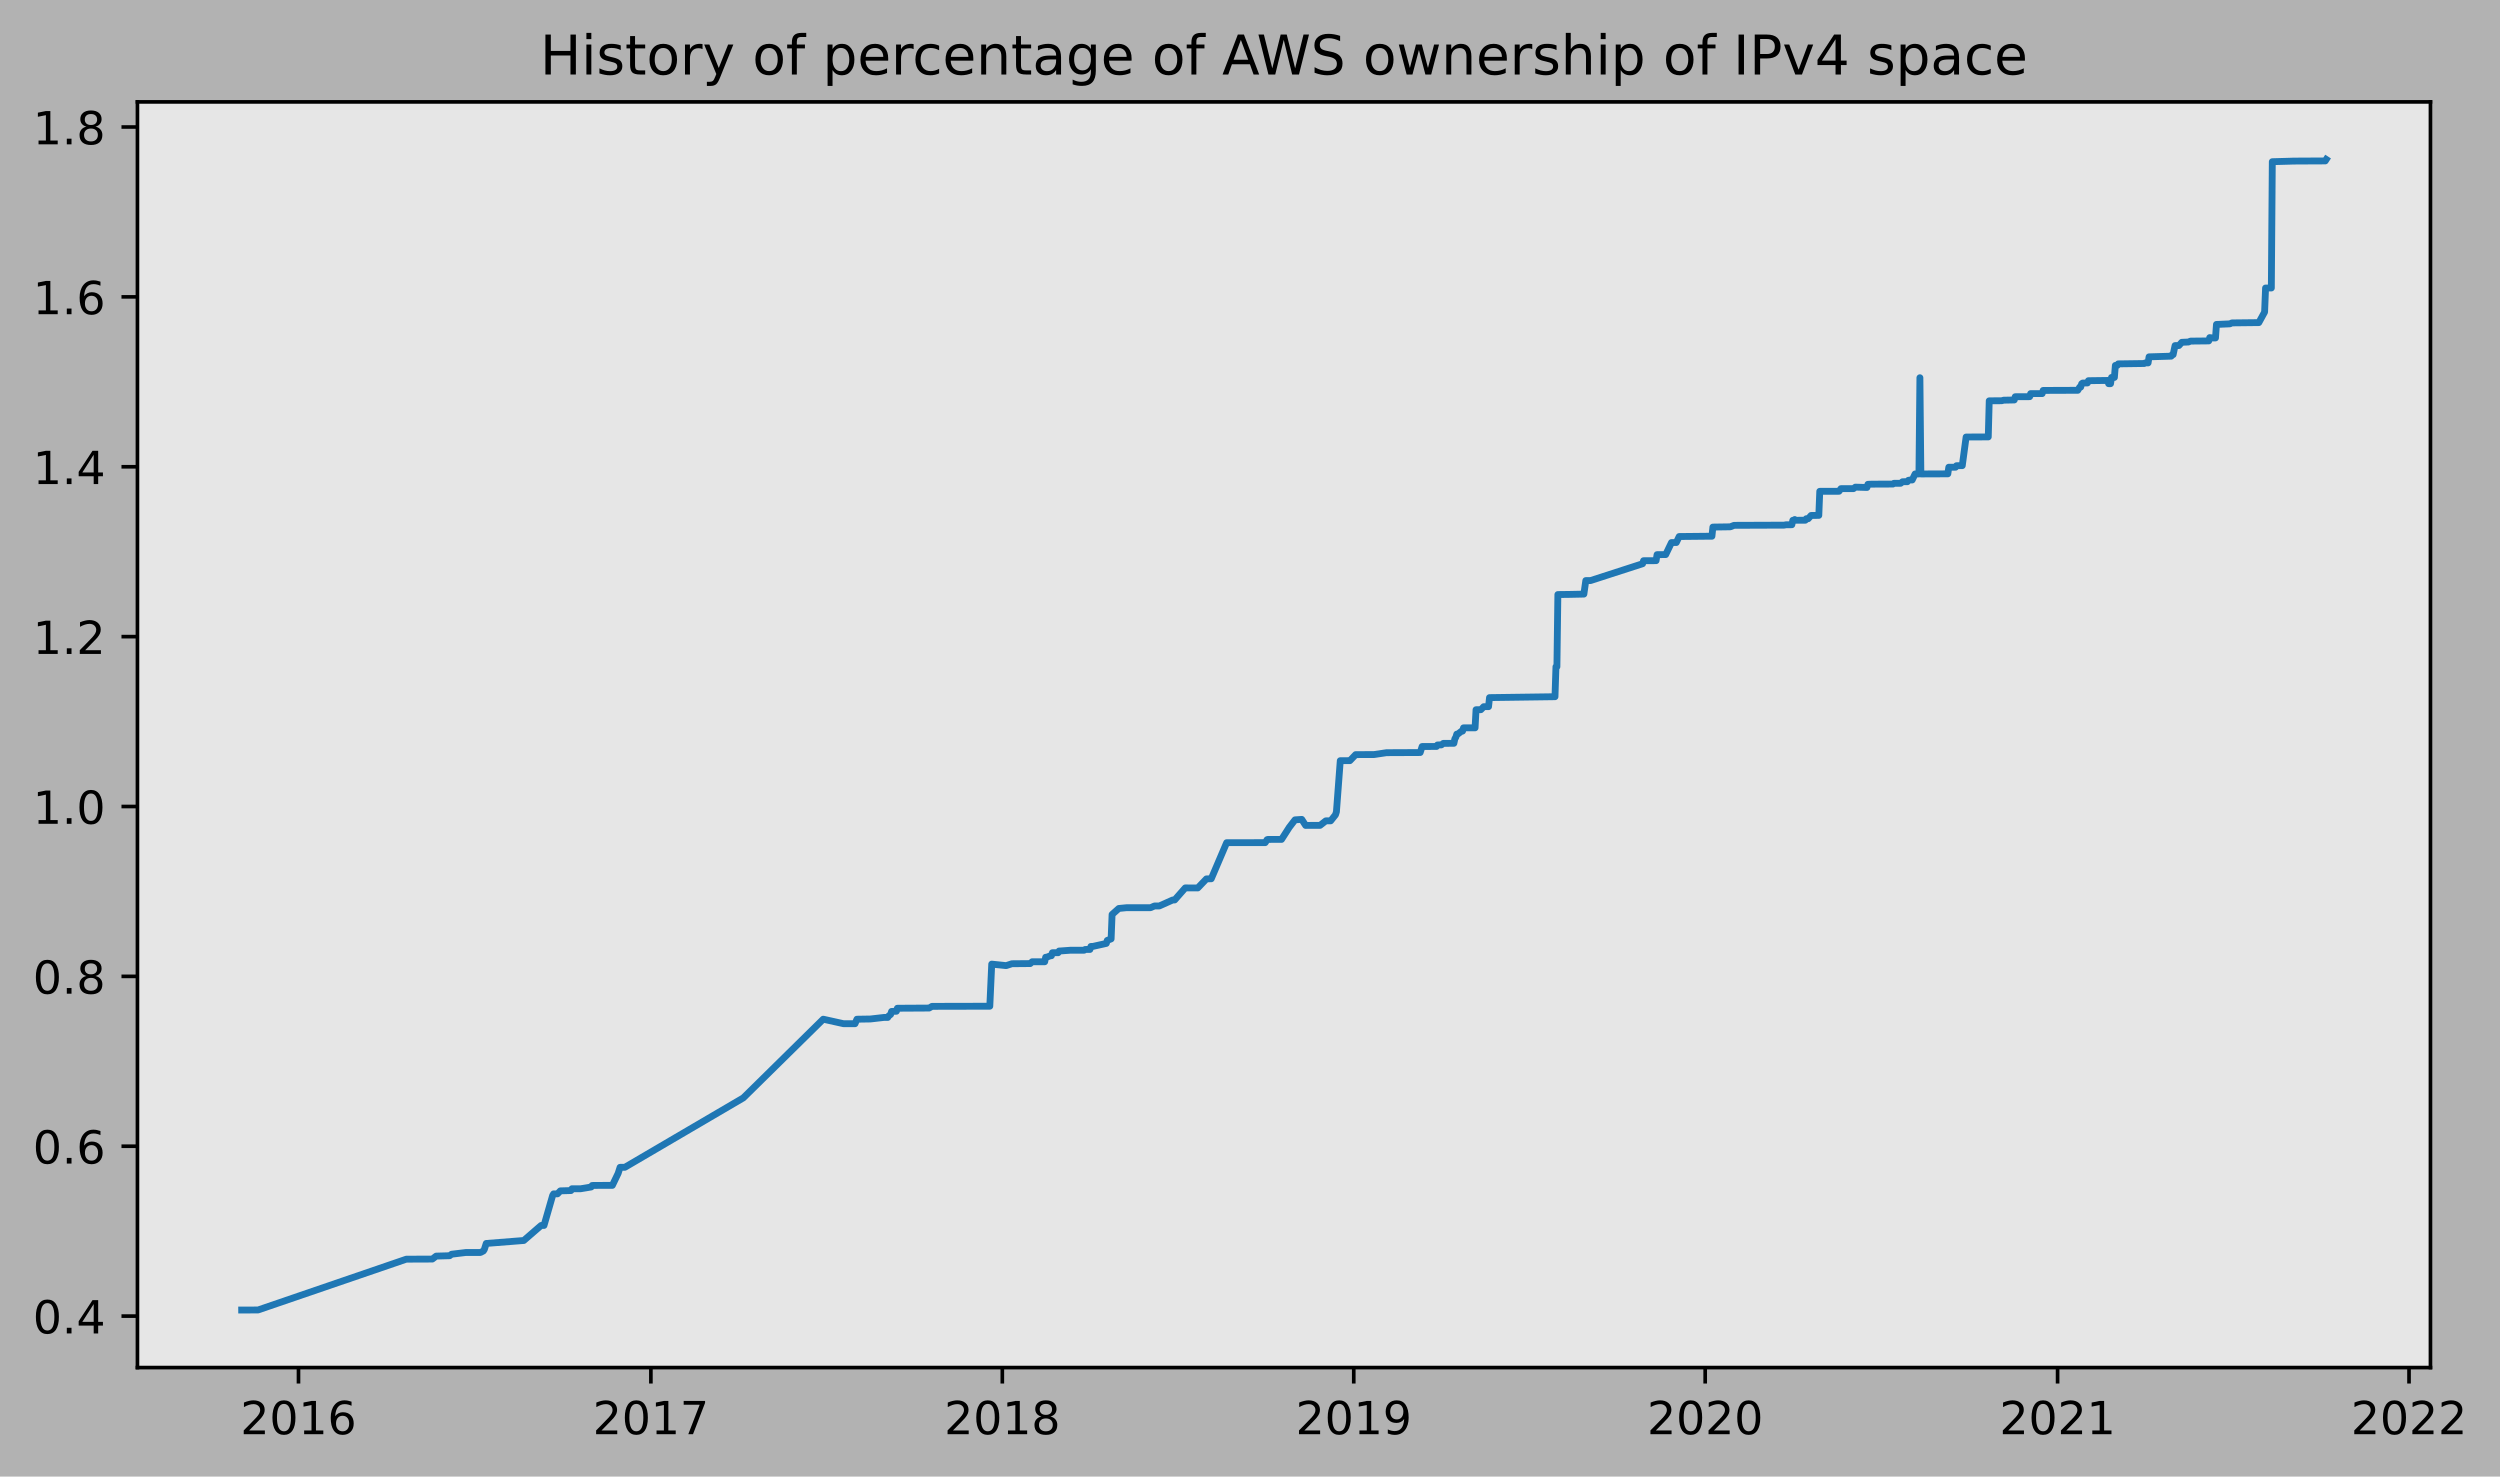
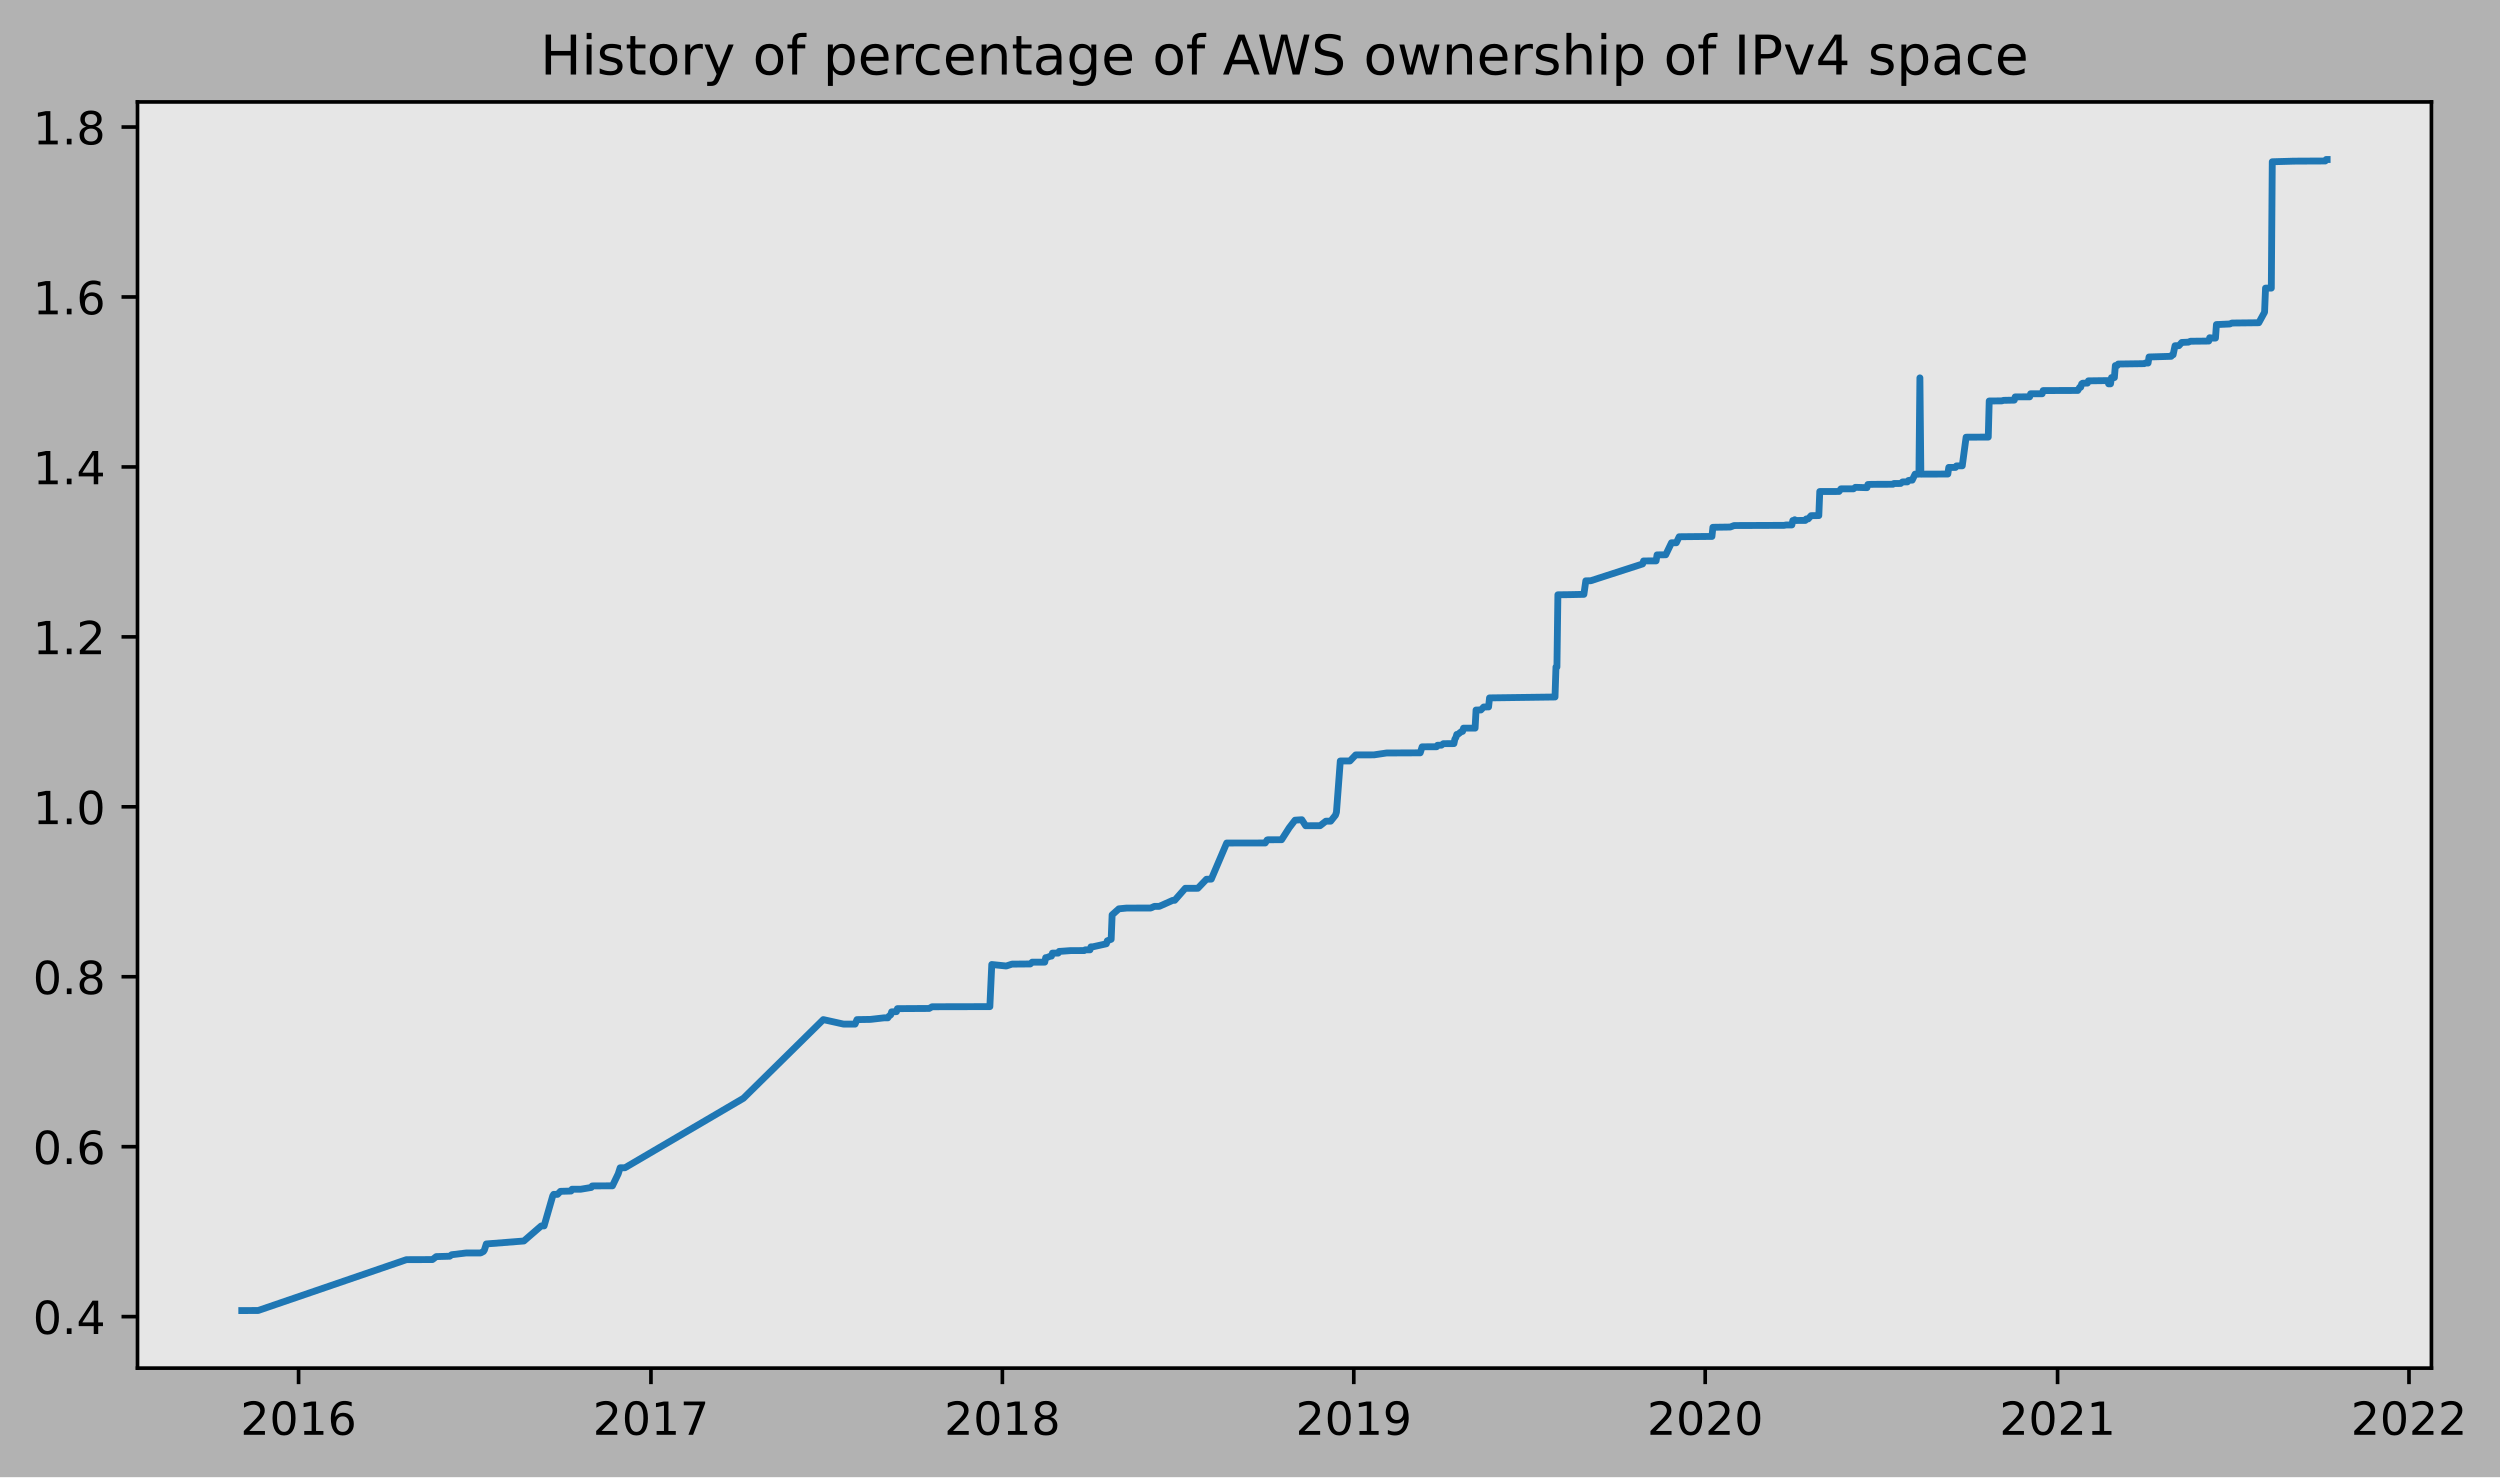
- <svg xmlns="http://www.w3.org/2000/svg" xmlns:xlink="http://www.w3.org/1999/xlink" height="323.396pt" version="1.1" viewBox="0 0 547.536 323.396" width="547.536pt">
+ <svg xmlns="http://www.w3.org/2000/svg" xmlns:xlink="http://www.w3.org/1999/xlink" height="323.396pt" version="1.1" viewBox="0 0 547.317 323.396" width="547.317pt">
  <defs>
    <style type="text/css">
*{stroke-linecap:butt;stroke-linejoin:round;}
  </style>
  </defs>
  <g id="figure_1">
    <g id="patch_1">
-       <path d="M 0 323.396  L 547.536 323.396  L 547.536 0  L 0 0  z " style="fill:#b2b2b2;" />
+       <path d="M 0 323.396  L 547.317 323.396  L 547.317 0  L 0 0  z " style="fill:#b2b2b2;" />
    </g>
    <g id="axes_1">
      <g id="patch_2">
        <path d="M 30.103 299.518  L 532.303 299.518  L 532.303 22.318  L 30.103 22.318  z " style="fill:#e6e6e6;" />
      </g>
      <g id="matplotlib.axis_1">
        <g id="xtick_1">
          <g id="line2d_1">
            <defs>
-               <path d="M 0 0  L 0 3.5  " id="maf2168599b" style="stroke:#000000;stroke-width:0.8;" />
-             </defs>
-             <g>
-               <use style="stroke:#000000;stroke-width:0.8;" x="65.372" xlink:href="#maf2168599b" y="299.518" />
+               <path d="M 0 0  L 0 3.5  " id="m7122d7285a" style="stroke:#000000;stroke-width:0.8;" />
+             </defs>
+             <g>
+               <use style="stroke:#000000;stroke-width:0.8;" x="65.366" xlink:href="#m7122d7285a" y="299.518" />
            </g>
          </g>
          <g id="text_1">
            <defs>
              <path d="M 19.188 8.297  L 53.609 8.297  L 53.609 0  L 7.328 0  L 7.328 8.297  Q 12.938 14.109 22.625 23.891  Q 32.328 33.688 34.812 36.531  Q 39.547 41.844 41.422 45.531  Q 43.312 49.219 43.312 52.781  Q 43.312 58.594 39.234 62.25  Q 35.156 65.922 28.609 65.922  Q 23.969 65.922 18.812 64.312  Q 13.672 62.703 7.812 59.422  L 7.812 69.391  Q 13.766 71.781 18.938 73  Q 24.125 74.219 28.422 74.219  Q 39.75 74.219 46.484 68.547  Q 53.219 62.891 53.219 53.422  Q 53.219 48.922 51.531 44.891  Q 49.859 40.875 45.406 35.406  Q 44.188 33.984 37.641 27.219  Q 31.109 20.453 19.188 8.297  z " id="DejaVuSans-50" />
              <path d="M 31.781 66.406  Q 24.172 66.406 20.328 58.906  Q 16.5 51.422 16.5 36.375  Q 16.5 21.391 20.328 13.891  Q 24.172 6.391 31.781 6.391  Q 39.453 6.391 43.281 13.891  Q 47.125 21.391 47.125 36.375  Q 47.125 51.422 43.281 58.906  Q 39.453 66.406 31.781 66.406  z M 31.781 74.219  Q 44.047 74.219 50.516 64.516  Q 56.984 54.828 56.984 36.375  Q 56.984 17.969 50.516 8.266  Q 44.047 -1.422 31.781 -1.422  Q 19.531 -1.422 13.062 8.266  Q 6.594 17.969 6.594 36.375  Q 6.594 54.828 13.062 64.516  Q 19.531 74.219 31.781 74.219  z " id="DejaVuSans-48" />
              <path d="M 12.406 8.297  L 28.516 8.297  L 28.516 63.922  L 10.984 60.406  L 10.984 69.391  L 28.422 72.906  L 38.281 72.906  L 38.281 8.297  L 54.391 8.297  L 54.391 0  L 12.406 0  z " id="DejaVuSans-49" />
              <path d="M 33.016 40.375  Q 26.375 40.375 22.484 35.828  Q 18.609 31.297 18.609 23.391  Q 18.609 15.531 22.484 10.953  Q 26.375 6.391 33.016 6.391  Q 39.656 6.391 43.531 10.953  Q 47.406 15.531 47.406 23.391  Q 47.406 31.297 43.531 35.828  Q 39.656 40.375 33.016 40.375  z M 52.594 71.297  L 52.594 62.312  Q 48.875 64.062 45.094 64.984  Q 41.312 65.922 37.594 65.922  Q 27.828 65.922 22.672 59.328  Q 17.531 52.734 16.797 39.406  Q 19.672 43.656 24.016 45.922  Q 28.375 48.188 33.594 48.188  Q 44.578 48.188 50.953 41.516  Q 57.328 34.859 57.328 23.391  Q 57.328 12.156 50.688 5.359  Q 44.047 -1.422 33.016 -1.422  Q 20.359 -1.422 13.672 8.266  Q 6.984 17.969 6.984 36.375  Q 6.984 53.656 15.188 63.938  Q 23.391 74.219 37.203 74.219  Q 40.922 74.219 44.703 73.484  Q 48.484 72.75 52.594 71.297  z " id="DejaVuSans-54" />
            </defs>
-             <g transform="translate(52.64705 314.1166)scale(0.1 -0.1)">
+             <g transform="translate(52.64131 314.1166)scale(0.1 -0.1)">
              <use xlink:href="#DejaVuSans-50" />
              <use x="63.623" xlink:href="#DejaVuSans-48" />
              <use x="127.246" xlink:href="#DejaVuSans-49" />
              <use x="190.869" xlink:href="#DejaVuSans-54" />
            </g>
          </g>
        </g>
        <g id="xtick_2">
          <g id="line2d_2">
            <g>
-               <use style="stroke:#000000;stroke-width:0.8;" x="142.552" xlink:href="#maf2168599b" y="299.518" />
+               <use style="stroke:#000000;stroke-width:0.8;" x="142.511" xlink:href="#m7122d7285a" y="299.518" />
            </g>
          </g>
          <g id="text_2">
            <defs>
              <path d="M 8.203 72.906  L 55.078 72.906  L 55.078 68.703  L 28.609 0  L 18.312 0  L 43.219 64.594  L 8.203 64.594  z " id="DejaVuSans-55" />
            </defs>
-             <g transform="translate(129.8275 314.1166)scale(0.1 -0.1)">
+             <g transform="translate(129.7861 314.1166)scale(0.1 -0.1)">
              <use xlink:href="#DejaVuSans-50" />
              <use x="63.623" xlink:href="#DejaVuSans-48" />
              <use x="127.246" xlink:href="#DejaVuSans-49" />
              <use x="190.869" xlink:href="#DejaVuSans-55" />
            </g>
          </g>
        </g>
        <g id="xtick_3">
          <g id="line2d_3">
            <g>
-               <use style="stroke:#000000;stroke-width:0.8;" x="219.522" xlink:href="#maf2168599b" y="299.518" />
+               <use style="stroke:#000000;stroke-width:0.8;" x="219.445" xlink:href="#m7122d7285a" y="299.518" />
            </g>
          </g>
          <g id="text_3">
            <defs>
              <path d="M 31.781 34.625  Q 24.75 34.625 20.719 30.859  Q 16.703 27.094 16.703 20.516  Q 16.703 13.922 20.719 10.156  Q 24.75 6.391 31.781 6.391  Q 38.812 6.391 42.859 10.172  Q 46.922 13.969 46.922 20.516  Q 46.922 27.094 42.891 30.859  Q 38.875 34.625 31.781 34.625  z M 21.922 38.812  Q 15.578 40.375 12.031 44.719  Q 8.5 49.078 8.5 55.328  Q 8.5 64.062 14.719 69.141  Q 20.953 74.219 31.781 74.219  Q 42.672 74.219 48.875 69.141  Q 55.078 64.062 55.078 55.328  Q 55.078 49.078 51.531 44.719  Q 48 40.375 41.703 38.812  Q 48.828 37.156 52.797 32.312  Q 56.781 27.484 56.781 20.516  Q 56.781 9.906 50.312 4.234  Q 43.844 -1.422 31.781 -1.422  Q 19.734 -1.422 13.25 4.234  Q 6.781 9.906 6.781 20.516  Q 6.781 27.484 10.781 32.312  Q 14.797 37.156 21.922 38.812  z M 18.312 54.391  Q 18.312 48.734 21.844 45.562  Q 25.391 42.391 31.781 42.391  Q 38.141 42.391 41.719 45.562  Q 45.312 48.734 45.312 54.391  Q 45.312 60.062 41.719 63.234  Q 38.141 66.406 31.781 66.406  Q 25.391 66.406 21.844 63.234  Q 18.312 60.062 18.312 54.391  z " id="DejaVuSans-56" />
            </defs>
-             <g transform="translate(206.797 314.1166)scale(0.1 -0.1)">
+             <g transform="translate(206.7201 314.1166)scale(0.1 -0.1)">
              <use xlink:href="#DejaVuSans-50" />
              <use x="63.623" xlink:href="#DejaVuSans-48" />
              <use x="127.246" xlink:href="#DejaVuSans-49" />
              <use x="190.869" xlink:href="#DejaVuSans-56" />
            </g>
          </g>
        </g>
        <g id="xtick_4">
          <g id="line2d_4">
            <g>
-               <use style="stroke:#000000;stroke-width:0.8;" x="296.492" xlink:href="#maf2168599b" y="299.518" />
+               <use style="stroke:#000000;stroke-width:0.8;" x="296.379" xlink:href="#m7122d7285a" y="299.518" />
            </g>
          </g>
          <g id="text_4">
            <defs>
              <path d="M 10.984 1.516  L 10.984 10.5  Q 14.703 8.734 18.5 7.812  Q 22.312 6.891 25.984 6.891  Q 35.75 6.891 40.891 13.453  Q 46.047 20.016 46.781 33.406  Q 43.953 29.203 39.594 26.953  Q 35.25 24.703 29.984 24.703  Q 19.047 24.703 12.672 31.312  Q 6.297 37.938 6.297 49.422  Q 6.297 60.641 12.938 67.422  Q 19.578 74.219 30.609 74.219  Q 43.266 74.219 49.922 64.516  Q 56.594 54.828 56.594 36.375  Q 56.594 19.141 48.406 8.859  Q 40.234 -1.422 26.422 -1.422  Q 22.703 -1.422 18.891 -0.688  Q 15.094 0.047 10.984 1.516  z M 30.609 32.422  Q 37.25 32.422 41.125 36.953  Q 45.016 41.5 45.016 49.422  Q 45.016 57.281 41.125 61.844  Q 37.25 66.406 30.609 66.406  Q 23.969 66.406 20.094 61.844  Q 16.219 57.281 16.219 49.422  Q 16.219 41.5 20.094 36.953  Q 23.969 32.422 30.609 32.422  z " id="DejaVuSans-57" />
            </defs>
-             <g transform="translate(283.7666 314.1166)scale(0.1 -0.1)">
+             <g transform="translate(283.6542 314.1166)scale(0.1 -0.1)">
              <use xlink:href="#DejaVuSans-50" />
              <use x="63.623" xlink:href="#DejaVuSans-48" />
              <use x="127.246" xlink:href="#DejaVuSans-49" />
              <use x="190.869" xlink:href="#DejaVuSans-57" />
            </g>
          </g>
        </g>
        <g id="xtick_5">
          <g id="line2d_5">
            <g>
-               <use style="stroke:#000000;stroke-width:0.8;" x="373.461" xlink:href="#maf2168599b" y="299.518" />
+               <use style="stroke:#000000;stroke-width:0.8;" x="373.313" xlink:href="#m7122d7285a" y="299.518" />
            </g>
          </g>
          <g id="text_5">
-             <g transform="translate(360.7362 314.1166)scale(0.1 -0.1)">
+             <g transform="translate(360.5882 314.1166)scale(0.1 -0.1)">
              <use xlink:href="#DejaVuSans-50" />
              <use x="63.623" xlink:href="#DejaVuSans-48" />
              <use x="127.246" xlink:href="#DejaVuSans-50" />
              <use x="190.869" xlink:href="#DejaVuSans-48" />
            </g>
          </g>
        </g>
        <g id="xtick_6">
          <g id="line2d_6">
            <g>
-               <use style="stroke:#000000;stroke-width:0.8;" x="450.642" xlink:href="#maf2168599b" y="299.518" />
+               <use style="stroke:#000000;stroke-width:0.8;" x="450.458" xlink:href="#m7122d7285a" y="299.518" />
            </g>
          </g>
          <g id="text_6">
-             <g transform="translate(437.9166 314.1166)scale(0.1 -0.1)">
+             <g transform="translate(437.733 314.1166)scale(0.1 -0.1)">
              <use xlink:href="#DejaVuSans-50" />
              <use x="63.623" xlink:href="#DejaVuSans-48" />
              <use x="127.246" xlink:href="#DejaVuSans-50" />
              <use x="190.869" xlink:href="#DejaVuSans-49" />
            </g>
          </g>
        </g>
        <g id="xtick_7">
          <g id="line2d_7">
            <g>
-               <use style="stroke:#000000;stroke-width:0.8;" x="527.611" xlink:href="#maf2168599b" y="299.518" />
+               <use style="stroke:#000000;stroke-width:0.8;" x="527.392" xlink:href="#m7122d7285a" y="299.518" />
            </g>
          </g>
          <g id="text_7">
-             <g transform="translate(514.8861 314.1166)scale(0.1 -0.1)">
+             <g transform="translate(514.667 314.1166)scale(0.1 -0.1)">
              <use xlink:href="#DejaVuSans-50" />
              <use x="63.623" xlink:href="#DejaVuSans-48" />
              <use x="127.246" xlink:href="#DejaVuSans-50" />
              <use x="190.869" xlink:href="#DejaVuSans-50" />
            </g>
          </g>
        </g>
      </g>
      <g id="matplotlib.axis_2">
        <g id="ytick_1">
          <g id="line2d_8">
            <defs>
-               <path d="M 0 0  L -3.5 0  " id="m60881ce27d" style="stroke:#000000;stroke-width:0.8;" />
-             </defs>
-             <g>
-               <use style="stroke:#000000;stroke-width:0.8;" x="30.103" xlink:href="#m60881ce27d" y="288.242" />
+               <path d="M 0 0  L -3.5 0  " id="mb822b60343" style="stroke:#000000;stroke-width:0.8;" />
+             </defs>
+             <g>
+               <use style="stroke:#000000;stroke-width:0.8;" x="30.103" xlink:href="#mb822b60343" y="288.242" />
            </g>
          </g>
          <g id="text_8">
            <defs>
              <path d="M 10.688 12.406  L 21 12.406  L 21 0  L 10.688 0  z " id="DejaVuSans-46" />
              <path d="M 37.797 64.312  L 12.891 25.391  L 37.797 25.391  z M 35.203 72.906  L 47.609 72.906  L 47.609 25.391  L 58.016 25.391  L 58.016 17.188  L 47.609 17.188  L 47.609 0  L 37.797 0  L 37.797 17.188  L 4.891 17.188  L 4.891 26.703  z " id="DejaVuSans-52" />
            </defs>
            <g transform="translate(7.2 292.0413)scale(0.1 -0.1)">
              <use xlink:href="#DejaVuSans-48" />
              <use x="63.623" xlink:href="#DejaVuSans-46" />
              <use x="95.41" xlink:href="#DejaVuSans-52" />
            </g>
          </g>
        </g>
        <g id="ytick_2">
          <g id="line2d_9">
            <g>
-               <use style="stroke:#000000;stroke-width:0.8;" x="30.103" xlink:href="#m60881ce27d" y="251.038" />
+               <use style="stroke:#000000;stroke-width:0.8;" x="30.103" xlink:href="#mb822b60343" y="251.038" />
            </g>
          </g>
          <g id="text_9">
            <g transform="translate(7.2 254.8375)scale(0.1 -0.1)">
              <use xlink:href="#DejaVuSans-48" />
              <use x="63.623" xlink:href="#DejaVuSans-46" />
              <use x="95.41" xlink:href="#DejaVuSans-54" />
            </g>
          </g>
        </g>
        <g id="ytick_3">
          <g id="line2d_10">
            <g>
-               <use style="stroke:#000000;stroke-width:0.8;" x="30.103" xlink:href="#m60881ce27d" y="213.834" />
+               <use style="stroke:#000000;stroke-width:0.8;" x="30.103" xlink:href="#mb822b60343" y="213.834" />
            </g>
          </g>
          <g id="text_10">
            <g transform="translate(7.2 217.6337)scale(0.1 -0.1)">
              <use xlink:href="#DejaVuSans-48" />
              <use x="63.623" xlink:href="#DejaVuSans-46" />
              <use x="95.41" xlink:href="#DejaVuSans-56" />
            </g>
          </g>
        </g>
        <g id="ytick_4">
          <g id="line2d_11">
            <g>
-               <use style="stroke:#000000;stroke-width:0.8;" x="30.103" xlink:href="#m60881ce27d" y="176.631" />
+               <use style="stroke:#000000;stroke-width:0.8;" x="30.103" xlink:href="#mb822b60343" y="176.631" />
            </g>
          </g>
          <g id="text_11">
            <g transform="translate(7.2 180.4298)scale(0.1 -0.1)">
              <use xlink:href="#DejaVuSans-49" />
              <use x="63.623" xlink:href="#DejaVuSans-46" />
              <use x="95.41" xlink:href="#DejaVuSans-48" />
            </g>
          </g>
        </g>
        <g id="ytick_5">
          <g id="line2d_12">
            <g>
-               <use style="stroke:#000000;stroke-width:0.8;" x="30.103" xlink:href="#m60881ce27d" y="139.427" />
+               <use style="stroke:#000000;stroke-width:0.8;" x="30.103" xlink:href="#mb822b60343" y="139.427" />
            </g>
          </g>
          <g id="text_12">
            <g transform="translate(7.2 143.226)scale(0.1 -0.1)">
              <use xlink:href="#DejaVuSans-49" />
              <use x="63.623" xlink:href="#DejaVuSans-46" />
              <use x="95.41" xlink:href="#DejaVuSans-50" />
            </g>
          </g>
        </g>
        <g id="ytick_6">
          <g id="line2d_13">
            <g>
-               <use style="stroke:#000000;stroke-width:0.8;" x="30.103" xlink:href="#m60881ce27d" y="102.223" />
+               <use style="stroke:#000000;stroke-width:0.8;" x="30.103" xlink:href="#mb822b60343" y="102.223" />
            </g>
          </g>
          <g id="text_13">
            <g transform="translate(7.2 106.0221)scale(0.1 -0.1)">
              <use xlink:href="#DejaVuSans-49" />
              <use x="63.623" xlink:href="#DejaVuSans-46" />
              <use x="95.41" xlink:href="#DejaVuSans-52" />
            </g>
          </g>
        </g>
        <g id="ytick_7">
          <g id="line2d_14">
            <g>
-               <use style="stroke:#000000;stroke-width:0.8;" x="30.103" xlink:href="#m60881ce27d" y="65.019" />
+               <use style="stroke:#000000;stroke-width:0.8;" x="30.103" xlink:href="#mb822b60343" y="65.019" />
            </g>
          </g>
          <g id="text_14">
            <g transform="translate(7.2 68.8183)scale(0.1 -0.1)">
              <use xlink:href="#DejaVuSans-49" />
              <use x="63.623" xlink:href="#DejaVuSans-46" />
              <use x="95.41" xlink:href="#DejaVuSans-54" />
            </g>
          </g>
        </g>
        <g id="ytick_8">
          <g id="line2d_15">
            <g>
-               <use style="stroke:#000000;stroke-width:0.8;" x="30.103" xlink:href="#m60881ce27d" y="27.815" />
+               <use style="stroke:#000000;stroke-width:0.8;" x="30.103" xlink:href="#mb822b60343" y="27.815" />
            </g>
          </g>
          <g id="text_15">
            <g transform="translate(7.2 31.61446)scale(0.1 -0.1)">
              <use xlink:href="#DejaVuSans-49" />
              <use x="63.623" xlink:href="#DejaVuSans-46" />
              <use x="95.41" xlink:href="#DejaVuSans-56" />
            </g>
          </g>
        </g>
      </g>
      <g id="line2d_16">
-         <path clip-path="url(#pd0ecda5762)" d="M 52.93 286.918  L 56.515 286.904  L 88.99 275.776  L 94.684 275.752  L 95.527 275.104  L 98.48 275.021  L 98.901 274.693  L 102.064 274.311  L 105.228 274.314  L 105.86 273.985  L 106.071 273.655  L 106.493 272.333  L 114.717 271.686  L 118.513 268.391  L 119.145 268.389  L 121.043 261.803  L 121.254 261.474  L 122.098 261.474  L 122.73 260.815  L 125.05 260.75  L 125.261 260.356  L 127.159 260.356  L 129.478 259.969  L 129.689 259.639  L 130.111 259.624  L 134.117 259.612  L 135.383 256.978  L 135.804 255.661  L 136.859 255.651  L 162.797 240.451  L 180.299 223.218  L 184.728 224.202  L 187.258 224.209  L 187.68 223.221  L 190.632 223.173  L 193.584 222.836  L 194.428 222.836  L 194.639 222.507  L 195.06 222.178  L 195.271 221.519  L 196.326 221.478  L 196.537 220.819  L 203.496 220.777  L 204.128 220.406  L 216.781 220.376  L 217.202 211.156  L 220.366 211.485  L 221.631 211.072  L 225.637 211.036  L 226.059 210.64  L 228.801 210.641  L 229.011 209.653  L 229.222 209.651  L 230.066 209.319  L 230.277 209.319  L 230.488 208.66  L 231.753 208.659  L 231.964 208.282  L 232.175 208.28  L 234.494 208.111  L 237.446 208.11  L 237.657 207.946  L 238.712 207.944  L 238.923 207.286  L 239.344 207.281  L 242.297 206.622  L 242.507 205.963  L 243.351 205.634  L 243.562 200.283  L 245.038 198.966  L 246.725 198.801  L 251.997 198.795  L 252.84 198.424  L 253.895 198.424  L 256.847 197.107  L 257.269 197.103  L 259.588 194.468  L 262.33 194.472  L 264.228 192.49  L 265.282 192.463  L 268.656 184.558  L 277.091 184.553  L 277.513 183.895  L 277.724 183.843  L 280.676 183.84  L 282.363 181.205  L 283.628 179.559  L 285.104 179.46  L 285.948 180.777  L 289.111 180.765  L 290.376 179.777  L 291.431 179.776  L 292.485 178.459  L 292.696 177.795  L 293.539 166.6  L 295.648 166.594  L 296.913 165.272  L 300.92 165.261  L 303.661 164.849  L 311.042 164.816  L 311.464 163.497  L 314.627 163.483  L 314.838 163.153  L 315.681 163.142  L 316.103 162.812  L 318.423 162.794  L 318.634 161.807  L 318.844 161.477  L 319.055 160.783  L 319.266 160.781  L 320.11 160.123  L 320.321 160.123  L 320.531 159.409  L 323.062 159.406  L 323.273 155.439  L 324.327 155.432  L 324.96 154.772  L 326.014 154.767  L 326.225 152.788  L 340.565 152.59  L 340.775 146.02  L 340.986 146.02  L 341.197 130.214  L 343.728 130.184  L 346.891 130.117  L 347.313 127.154  L 348.367 127.147  L 359.754 123.463  L 359.965 122.805  L 362.707 122.794  L 362.917 121.477  L 364.815 121.459  L 366.081 118.825  L 367.135 118.824  L 367.768 117.507  L 373.672 117.448  L 374.937 117.443  L 375.148 115.437  L 378.944 115.381  L 379.787 115.056  L 390.753 115.013  L 391.175 114.93  L 392.44 114.925  L 392.651 113.958  L 392.862 113.958  L 393.073 113.785  L 393.283 113.948  L 395.392 113.934  L 395.603 113.606  L 396.025 113.605  L 396.657 112.893  L 398.344 112.877  L 398.555 107.605  L 402.773 107.596  L 403.195 107.02  L 405.936 107.018  L 406.358 106.688  L 408.888 106.766  L 409.099 106.071  L 409.943 106.037  L 414.582 106.015  L 414.793 105.85  L 416.269 105.844  L 416.691 105.506  L 417.745 105.502  L 417.956 105.204  L 418.378 105.121  L 418.799 105.121  L 419.432 103.804  L 420.276 103.804  L 420.486 82.729  L 420.697 103.803  L 426.602 103.778  L 426.813 102.329  L 428.289 102.329  L 428.5 101.998  L 429.765 101.98  L 430.608 95.714  L 435.459 95.69  L 435.669 87.787  L 438.411 87.765  L 438.833 87.647  L 441.152 87.6  L 441.363 86.889  L 444.526 86.877  L 444.737 86.207  L 447.268 86.203  L 447.478 85.511  L 455.07 85.48  L 455.492 84.776  L 455.703 84.776  L 455.913 84.059  L 456.124 83.892  L 457.179 83.873  L 457.39 83.379  L 461.607 83.323  L 461.818 84.033  L 462.24 84.031  L 462.451 82.665  L 463.083 82.664  L 463.294 80.03  L 463.716 80.028  L 463.927 79.694  L 469.62 79.613  L 469.831 79.482  L 470.464 79.481  L 470.675 78.152  L 475.525 78.007  L 475.736 77.676  L 475.947 77.675  L 476.368 75.689  L 477.212 75.679  L 477.845 74.969  L 479.321 74.905  L 479.742 74.709  L 483.749 74.666  L 483.96 73.941  L 484.593 74.021  L 485.225 74.015  L 485.436 71.051  L 486.069 71.032  L 488.388 70.927  L 488.81 70.721  L 494.715 70.655  L 495.98 68.345  L 496.191 63.077  L 497.456 63.076  L 497.667 35.414  L 501.463 35.308  L 502.306 35.28  L 507.789 35.25  L 509.265 35.247  L 509.476 34.918  L 509.476 34.918  " style="fill:none;stroke:#1f77b4;stroke-linecap:square;stroke-width:1.5;" />
+         <path clip-path="url(#p48342b512e)" d="M 52.93 286.918  L 56.514 286.904  L 88.973 275.776  L 94.664 275.752  L 95.508 275.104  L 98.458 275.021  L 98.88 274.693  L 102.042 274.311  L 105.203 274.314  L 105.836 273.985  L 106.046 273.655  L 106.468 272.333  L 114.688 271.686  L 118.482 268.391  L 119.115 268.389  L 121.012 261.803  L 121.223 261.474  L 122.066 261.474  L 122.698 260.815  L 125.017 260.75  L 125.227 260.356  L 127.124 260.356  L 129.443 259.969  L 129.654 259.639  L 130.075 259.624  L 134.08 259.612  L 135.345 256.978  L 135.766 255.661  L 136.82 255.651  L 162.746 240.451  L 180.24 223.218  L 184.667 224.202  L 187.196 224.209  L 187.618 223.221  L 190.569 223.173  L 193.519 222.836  L 194.363 222.836  L 194.573 222.507  L 194.995 222.178  L 195.206 221.519  L 196.26 221.478  L 196.47 220.819  L 203.426 220.777  L 204.058 220.406  L 216.705 220.376  L 217.127 211.156  L 220.288 211.485  L 221.553 211.072  L 225.558 211.036  L 225.979 210.64  L 228.719 210.641  L 228.93 209.653  L 229.141 209.651  L 229.984 209.319  L 230.195 209.319  L 230.406 208.66  L 231.67 208.659  L 231.881 208.282  L 232.092 208.28  L 234.41 208.111  L 237.361 208.11  L 237.572 207.946  L 238.626 207.944  L 238.837 207.286  L 239.258 207.281  L 242.209 206.622  L 242.42 205.963  L 243.263 205.634  L 243.474 200.283  L 244.949 198.966  L 246.636 198.801  L 251.905 198.795  L 252.748 198.424  L 253.802 198.424  L 256.753 197.107  L 257.174 197.103  L 259.493 194.468  L 262.233 194.472  L 264.13 192.49  L 265.184 192.463  L 268.556 184.558  L 276.988 184.553  L 277.409 183.895  L 277.62 183.843  L 280.571 183.84  L 282.257 181.205  L 283.522 179.559  L 284.997 179.46  L 285.84 180.777  L 289.002 180.765  L 290.267 179.777  L 291.32 179.776  L 292.374 178.459  L 292.585 177.795  L 293.428 166.6  L 295.536 166.594  L 296.801 165.272  L 300.805 165.261  L 303.546 164.849  L 310.923 164.816  L 311.344 163.497  L 314.506 163.483  L 314.717 163.153  L 315.56 163.142  L 315.982 162.812  L 318.3 162.794  L 318.511 161.807  L 318.722 161.477  L 318.932 160.783  L 319.143 160.781  L 319.986 160.123  L 320.197 160.123  L 320.408 159.409  L 322.937 159.406  L 323.148 155.439  L 324.202 155.432  L 324.834 154.772  L 325.888 154.767  L 326.099 152.788  L 340.432 152.59  L 340.643 146.02  L 340.853 146.02  L 341.064 130.214  L 343.593 130.184  L 346.755 130.117  L 347.177 127.154  L 348.231 127.147  L 359.613 123.463  L 359.823 122.805  L 362.563 122.794  L 362.774 121.477  L 364.671 121.459  L 365.936 118.825  L 366.99 118.824  L 367.622 117.507  L 373.524 117.448  L 374.789 117.443  L 374.999 115.437  L 378.793 115.381  L 379.637 115.056  L 390.597 115.013  L 391.019 114.93  L 392.283 114.925  L 392.494 113.958  L 392.705 113.958  L 392.916 113.785  L 393.126 113.948  L 395.234 113.934  L 395.445 113.606  L 395.866 113.605  L 396.499 112.893  L 398.185 112.877  L 398.396 107.605  L 402.611 107.596  L 403.033 107.02  L 405.773 107.018  L 406.195 106.688  L 408.724 106.766  L 408.935 106.071  L 409.778 106.037  L 414.415 106.015  L 414.626 105.85  L 416.101 105.844  L 416.523 105.506  L 417.577 105.502  L 417.787 105.204  L 418.209 105.121  L 418.63 105.121  L 419.263 103.804  L 420.106 103.804  L 420.317 82.729  L 420.527 103.803  L 426.429 103.778  L 426.64 102.329  L 428.115 102.329  L 428.326 101.998  L 429.591 101.98  L 430.434 95.714  L 435.282 95.69  L 435.493 87.787  L 438.233 87.765  L 438.654 87.647  L 440.973 87.6  L 441.184 86.889  L 444.345 86.877  L 444.556 86.207  L 447.086 86.203  L 447.296 85.511  L 454.884 85.48  L 455.306 84.776  L 455.517 84.776  L 455.727 84.059  L 455.938 83.892  L 456.992 83.873  L 457.203 83.379  L 461.418 83.323  L 461.629 84.033  L 462.051 84.031  L 462.262 82.665  L 462.894 82.664  L 463.105 80.03  L 463.526 80.028  L 463.737 79.694  L 469.428 79.613  L 469.639 79.482  L 470.271 79.481  L 470.482 78.152  L 475.33 78.007  L 475.541 77.676  L 475.751 77.675  L 476.173 75.689  L 477.016 75.679  L 477.648 74.969  L 479.124 74.905  L 479.545 74.709  L 483.55 74.666  L 483.761 73.941  L 484.393 74.021  L 485.026 74.015  L 485.236 71.051  L 485.869 71.032  L 488.187 70.927  L 488.609 70.721  L 494.511 70.655  L 495.775 68.345  L 495.986 63.077  L 497.251 63.076  L 497.461 35.414  L 501.256 35.308  L 502.099 35.28  L 507.579 35.25  L 509.054 35.247  L 509.265 34.918  L 509.476 34.918  L 509.476 34.918  " style="fill:none;stroke:#1f77b4;stroke-linecap:square;stroke-width:1.5;" />
      </g>
      <g id="patch_3">
        <path d="M 30.103 299.518  L 30.103 22.318  " style="fill:none;stroke:#000000;stroke-linecap:square;stroke-linejoin:miter;stroke-width:0.8;" />
      </g>
      <g id="patch_4">
        <path d="M 532.303 299.518  L 532.303 22.318  " style="fill:none;stroke:#000000;stroke-linecap:square;stroke-linejoin:miter;stroke-width:0.8;" />
      </g>
      <g id="patch_5">
        <path d="M 30.103 299.518  L 532.303 299.518  " style="fill:none;stroke:#000000;stroke-linecap:square;stroke-linejoin:miter;stroke-width:0.8;" />
      </g>
      <g id="patch_6">
        <path d="M 30.103 22.318  L 532.303 22.318  " style="fill:none;stroke:#000000;stroke-linecap:square;stroke-linejoin:miter;stroke-width:0.8;" />
      </g>
      <g id="text_16">
        <defs>
          <path d="M 9.812 72.906  L 19.672 72.906  L 19.672 43.016  L 55.516 43.016  L 55.516 72.906  L 65.375 72.906  L 65.375 0  L 55.516 0  L 55.516 34.719  L 19.672 34.719  L 19.672 0  L 9.812 0  z " id="DejaVuSans-72" />
          <path d="M 9.422 54.688  L 18.406 54.688  L 18.406 0  L 9.422 0  z M 9.422 75.984  L 18.406 75.984  L 18.406 64.594  L 9.422 64.594  z " id="DejaVuSans-105" />
          <path d="M 44.281 53.078  L 44.281 44.578  Q 40.484 46.531 36.375 47.5  Q 32.281 48.484 27.875 48.484  Q 21.188 48.484 17.844 46.438  Q 14.5 44.391 14.5 40.281  Q 14.5 37.156 16.891 35.375  Q 19.281 33.594 26.516 31.984  L 29.594 31.297  Q 39.156 29.25 43.188 25.516  Q 47.219 21.781 47.219 15.094  Q 47.219 7.469 41.188 3.016  Q 35.156 -1.422 24.609 -1.422  Q 20.219 -1.422 15.453 -0.562  Q 10.688 0.297 5.422 2  L 5.422 11.281  Q 10.406 8.688 15.234 7.391  Q 20.062 6.109 24.812 6.109  Q 31.156 6.109 34.562 8.281  Q 37.984 10.453 37.984 14.406  Q 37.984 18.062 35.516 20.016  Q 33.062 21.969 24.703 23.781  L 21.578 24.516  Q 13.234 26.266 9.516 29.906  Q 5.812 33.547 5.812 39.891  Q 5.812 47.609 11.281 51.797  Q 16.75 56 26.812 56  Q 31.781 56 36.172 55.266  Q 40.578 54.547 44.281 53.078  z " id="DejaVuSans-115" />
          <path d="M 18.312 70.219  L 18.312 54.688  L 36.812 54.688  L 36.812 47.703  L 18.312 47.703  L 18.312 18.016  Q 18.312 11.328 20.141 9.422  Q 21.969 7.516 27.594 7.516  L 36.812 7.516  L 36.812 0  L 27.594 0  Q 17.188 0 13.234 3.875  Q 9.281 7.766 9.281 18.016  L 9.281 47.703  L 2.688 47.703  L 2.688 54.688  L 9.281 54.688  L 9.281 70.219  z " id="DejaVuSans-116" />
          <path d="M 30.609 48.391  Q 23.391 48.391 19.188 42.75  Q 14.984 37.109 14.984 27.297  Q 14.984 17.484 19.156 11.844  Q 23.344 6.203 30.609 6.203  Q 37.797 6.203 41.984 11.859  Q 46.188 17.531 46.188 27.297  Q 46.188 37.016 41.984 42.703  Q 37.797 48.391 30.609 48.391  z M 30.609 56  Q 42.328 56 49.016 48.375  Q 55.719 40.766 55.719 27.297  Q 55.719 13.875 49.016 6.219  Q 42.328 -1.422 30.609 -1.422  Q 18.844 -1.422 12.172 6.219  Q 5.516 13.875 5.516 27.297  Q 5.516 40.766 12.172 48.375  Q 18.844 56 30.609 56  z " id="DejaVuSans-111" />
          <path d="M 41.109 46.297  Q 39.594 47.172 37.812 47.578  Q 36.031 48 33.891 48  Q 26.266 48 22.188 43.047  Q 18.109 38.094 18.109 28.812  L 18.109 0  L 9.078 0  L 9.078 54.688  L 18.109 54.688  L 18.109 46.188  Q 20.953 51.172 25.484 53.578  Q 30.031 56 36.531 56  Q 37.453 56 38.578 55.875  Q 39.703 55.766 41.062 55.516  z " id="DejaVuSans-114" />
          <path d="M 32.172 -5.078  Q 28.375 -14.844 24.75 -17.812  Q 21.141 -20.797 15.094 -20.797  L 7.906 -20.797  L 7.906 -13.281  L 13.188 -13.281  Q 16.891 -13.281 18.938 -11.516  Q 21 -9.766 23.484 -3.219  L 25.094 0.875  L 2.984 54.688  L 12.5 54.688  L 29.594 11.922  L 46.688 54.688  L 56.203 54.688  z " id="DejaVuSans-121" />
          <path id="DejaVuSans-32" />
          <path d="M 37.109 75.984  L 37.109 68.5  L 28.516 68.5  Q 23.688 68.5 21.797 66.547  Q 19.922 64.594 19.922 59.516  L 19.922 54.688  L 34.719 54.688  L 34.719 47.703  L 19.922 47.703  L 19.922 0  L 10.891 0  L 10.891 47.703  L 2.297 47.703  L 2.297 54.688  L 10.891 54.688  L 10.891 58.5  Q 10.891 67.625 15.141 71.797  Q 19.391 75.984 28.609 75.984  z " id="DejaVuSans-102" />
          <path d="M 18.109 8.203  L 18.109 -20.797  L 9.078 -20.797  L 9.078 54.688  L 18.109 54.688  L 18.109 46.391  Q 20.953 51.266 25.266 53.625  Q 29.594 56 35.594 56  Q 45.562 56 51.781 48.094  Q 58.016 40.188 58.016 27.297  Q 58.016 14.406 51.781 6.484  Q 45.562 -1.422 35.594 -1.422  Q 29.594 -1.422 25.266 0.953  Q 20.953 3.328 18.109 8.203  z M 48.688 27.297  Q 48.688 37.203 44.609 42.844  Q 40.531 48.484 33.406 48.484  Q 26.266 48.484 22.188 42.844  Q 18.109 37.203 18.109 27.297  Q 18.109 17.391 22.188 11.75  Q 26.266 6.109 33.406 6.109  Q 40.531 6.109 44.609 11.75  Q 48.688 17.391 48.688 27.297  z " id="DejaVuSans-112" />
          <path d="M 56.203 29.594  L 56.203 25.203  L 14.891 25.203  Q 15.484 15.922 20.484 11.062  Q 25.484 6.203 34.422 6.203  Q 39.594 6.203 44.453 7.469  Q 49.312 8.734 54.109 11.281  L 54.109 2.781  Q 49.266 0.734 44.188 -0.344  Q 39.109 -1.422 33.891 -1.422  Q 20.797 -1.422 13.156 6.188  Q 5.516 13.812 5.516 26.812  Q 5.516 40.234 12.766 48.109  Q 20.016 56 32.328 56  Q 43.359 56 49.781 48.891  Q 56.203 41.797 56.203 29.594  z M 47.219 32.234  Q 47.125 39.594 43.094 43.984  Q 39.062 48.391 32.422 48.391  Q 24.906 48.391 20.391 44.141  Q 15.875 39.891 15.188 32.172  z " id="DejaVuSans-101" />
          <path d="M 48.781 52.594  L 48.781 44.188  Q 44.969 46.297 41.141 47.344  Q 37.312 48.391 33.406 48.391  Q 24.656 48.391 19.812 42.844  Q 14.984 37.312 14.984 27.297  Q 14.984 17.281 19.812 11.734  Q 24.656 6.203 33.406 6.203  Q 37.312 6.203 41.141 7.25  Q 44.969 8.297 48.781 10.406  L 48.781 2.094  Q 45.016 0.344 40.984 -0.531  Q 36.969 -1.422 32.422 -1.422  Q 20.062 -1.422 12.781 6.344  Q 5.516 14.109 5.516 27.297  Q 5.516 40.672 12.859 48.328  Q 20.219 56 33.016 56  Q 37.156 56 41.109 55.141  Q 45.062 54.297 48.781 52.594  z " id="DejaVuSans-99" />
          <path d="M 54.891 33.016  L 54.891 0  L 45.906 0  L 45.906 32.719  Q 45.906 40.484 42.875 44.328  Q 39.844 48.188 33.797 48.188  Q 26.516 48.188 22.312 43.547  Q 18.109 38.922 18.109 30.906  L 18.109 0  L 9.078 0  L 9.078 54.688  L 18.109 54.688  L 18.109 46.188  Q 21.344 51.125 25.703 53.562  Q 30.078 56 35.797 56  Q 45.219 56 50.047 50.172  Q 54.891 44.344 54.891 33.016  z " id="DejaVuSans-110" />
          <path d="M 34.281 27.484  Q 23.391 27.484 19.188 25  Q 14.984 22.516 14.984 16.5  Q 14.984 11.719 18.141 8.906  Q 21.297 6.109 26.703 6.109  Q 34.188 6.109 38.703 11.406  Q 43.219 16.703 43.219 25.484  L 43.219 27.484  z M 52.203 31.203  L 52.203 0  L 43.219 0  L 43.219 8.297  Q 40.141 3.328 35.547 0.953  Q 30.953 -1.422 24.312 -1.422  Q 15.922 -1.422 10.953 3.297  Q 6 8.016 6 15.922  Q 6 25.141 12.172 29.828  Q 18.359 34.516 30.609 34.516  L 43.219 34.516  L 43.219 35.406  Q 43.219 41.609 39.141 45  Q 35.062 48.391 27.688 48.391  Q 23 48.391 18.547 47.266  Q 14.109 46.141 10.016 43.891  L 10.016 52.203  Q 14.938 54.109 19.578 55.047  Q 24.219 56 28.609 56  Q 40.484 56 46.344 49.844  Q 52.203 43.703 52.203 31.203  z " id="DejaVuSans-97" />
          <path d="M 45.406 27.984  Q 45.406 37.75 41.375 43.109  Q 37.359 48.484 30.078 48.484  Q 22.859 48.484 18.828 43.109  Q 14.797 37.75 14.797 27.984  Q 14.797 18.266 18.828 12.891  Q 22.859 7.516 30.078 7.516  Q 37.359 7.516 41.375 12.891  Q 45.406 18.266 45.406 27.984  z M 54.391 6.781  Q 54.391 -7.172 48.188 -13.984  Q 42 -20.797 29.203 -20.797  Q 24.469 -20.797 20.266 -20.094  Q 16.062 -19.391 12.109 -17.922  L 12.109 -9.188  Q 16.062 -11.328 19.922 -12.344  Q 23.781 -13.375 27.781 -13.375  Q 36.625 -13.375 41.016 -8.766  Q 45.406 -4.156 45.406 5.172  L 45.406 9.625  Q 42.625 4.781 38.281 2.391  Q 33.938 0 27.875 0  Q 17.828 0 11.672 7.656  Q 5.516 15.328 5.516 27.984  Q 5.516 40.672 11.672 48.328  Q 17.828 56 27.875 56  Q 33.938 56 38.281 53.609  Q 42.625 51.219 45.406 46.391  L 45.406 54.688  L 54.391 54.688  z " id="DejaVuSans-103" />
          <path d="M 34.188 63.188  L 20.797 26.906  L 47.609 26.906  z M 28.609 72.906  L 39.797 72.906  L 67.578 0  L 57.328 0  L 50.688 18.703  L 17.828 18.703  L 11.188 0  L 0.781 0  z " id="DejaVuSans-65" />
          <path d="M 3.328 72.906  L 13.281 72.906  L 28.609 11.281  L 43.891 72.906  L 54.984 72.906  L 70.312 11.281  L 85.594 72.906  L 95.609 72.906  L 77.297 0  L 64.891 0  L 49.516 63.281  L 33.984 0  L 21.578 0  z " id="DejaVuSans-87" />
          <path d="M 53.516 70.516  L 53.516 60.891  Q 47.906 63.578 42.922 64.891  Q 37.938 66.219 33.297 66.219  Q 25.25 66.219 20.875 63.094  Q 16.5 59.969 16.5 54.203  Q 16.5 49.359 19.406 46.891  Q 22.312 44.438 30.422 42.922  L 36.375 41.703  Q 47.406 39.594 52.656 34.297  Q 57.906 29 57.906 20.125  Q 57.906 9.516 50.797 4.047  Q 43.703 -1.422 29.984 -1.422  Q 24.812 -1.422 18.969 -0.25  Q 13.141 0.922 6.891 3.219  L 6.891 13.375  Q 12.891 10.016 18.656 8.297  Q 24.422 6.594 29.984 6.594  Q 38.422 6.594 43.016 9.906  Q 47.609 13.234 47.609 19.391  Q 47.609 24.75 44.312 27.781  Q 41.016 30.812 33.5 32.328  L 27.484 33.5  Q 16.453 35.688 11.516 40.375  Q 6.594 45.062 6.594 53.422  Q 6.594 63.094 13.406 68.656  Q 20.219 74.219 32.172 74.219  Q 37.312 74.219 42.625 73.281  Q 47.953 72.359 53.516 70.516  z " id="DejaVuSans-83" />
          <path d="M 4.203 54.688  L 13.188 54.688  L 24.422 12.016  L 35.594 54.688  L 46.188 54.688  L 57.422 12.016  L 68.609 54.688  L 77.594 54.688  L 63.281 0  L 52.688 0  L 40.922 44.828  L 29.109 0  L 18.5 0  z " id="DejaVuSans-119" />
          <path d="M 54.891 33.016  L 54.891 0  L 45.906 0  L 45.906 32.719  Q 45.906 40.484 42.875 44.328  Q 39.844 48.188 33.797 48.188  Q 26.516 48.188 22.312 43.547  Q 18.109 38.922 18.109 30.906  L 18.109 0  L 9.078 0  L 9.078 75.984  L 18.109 75.984  L 18.109 46.188  Q 21.344 51.125 25.703 53.562  Q 30.078 56 35.797 56  Q 45.219 56 50.047 50.172  Q 54.891 44.344 54.891 33.016  z " id="DejaVuSans-104" />
          <path d="M 9.812 72.906  L 19.672 72.906  L 19.672 0  L 9.812 0  z " id="DejaVuSans-73" />
          <path d="M 19.672 64.797  L 19.672 37.406  L 32.078 37.406  Q 38.969 37.406 42.719 40.969  Q 46.484 44.531 46.484 51.125  Q 46.484 57.672 42.719 61.234  Q 38.969 64.797 32.078 64.797  z M 9.812 72.906  L 32.078 72.906  Q 44.344 72.906 50.609 67.359  Q 56.891 61.812 56.891 51.125  Q 56.891 40.328 50.609 34.812  Q 44.344 29.297 32.078 29.297  L 19.672 29.297  L 19.672 0  L 9.812 0  z " id="DejaVuSans-80" />
          <path d="M 2.984 54.688  L 12.5 54.688  L 29.594 8.797  L 46.688 54.688  L 56.203 54.688  L 35.688 0  L 23.484 0  z " id="DejaVuSans-118" />
        </defs>
        <g transform="translate(118.2778 16.31812)scale(0.12 -0.12)">
          <use xlink:href="#DejaVuSans-72" />
          <use x="75.195" xlink:href="#DejaVuSans-105" />
          <use x="102.979" xlink:href="#DejaVuSans-115" />
          <use x="155.078" xlink:href="#DejaVuSans-116" />
          <use x="194.287" xlink:href="#DejaVuSans-111" />
          <use x="255.469" xlink:href="#DejaVuSans-114" />
          <use x="296.582" xlink:href="#DejaVuSans-121" />
          <use x="355.762" xlink:href="#DejaVuSans-32" />
          <use x="387.549" xlink:href="#DejaVuSans-111" />
          <use x="448.73" xlink:href="#DejaVuSans-102" />
          <use x="483.936" xlink:href="#DejaVuSans-32" />
          <use x="515.723" xlink:href="#DejaVuSans-112" />
          <use x="579.199" xlink:href="#DejaVuSans-101" />
          <use x="640.723" xlink:href="#DejaVuSans-114" />
          <use x="679.586" xlink:href="#DejaVuSans-99" />
          <use x="734.566" xlink:href="#DejaVuSans-101" />
          <use x="796.09" xlink:href="#DejaVuSans-110" />
          <use x="859.469" xlink:href="#DejaVuSans-116" />
          <use x="898.678" xlink:href="#DejaVuSans-97" />
          <use x="959.957" xlink:href="#DejaVuSans-103" />
          <use x="1023.434" xlink:href="#DejaVuSans-101" />
          <use x="1084.957" xlink:href="#DejaVuSans-32" />
          <use x="1116.744" xlink:href="#DejaVuSans-111" />
          <use x="1177.926" xlink:href="#DejaVuSans-102" />
          <use x="1213.131" xlink:href="#DejaVuSans-32" />
          <use x="1244.918" xlink:href="#DejaVuSans-65" />
          <use x="1307.826" xlink:href="#DejaVuSans-87" />
          <use x="1406.703" xlink:href="#DejaVuSans-83" />
          <use x="1470.18" xlink:href="#DejaVuSans-32" />
          <use x="1501.967" xlink:href="#DejaVuSans-111" />
          <use x="1563.148" xlink:href="#DejaVuSans-119" />
          <use x="1644.936" xlink:href="#DejaVuSans-110" />
          <use x="1708.314" xlink:href="#DejaVuSans-101" />
          <use x="1769.838" xlink:href="#DejaVuSans-114" />
          <use x="1810.951" xlink:href="#DejaVuSans-115" />
          <use x="1863.051" xlink:href="#DejaVuSans-104" />
          <use x="1926.43" xlink:href="#DejaVuSans-105" />
          <use x="1954.213" xlink:href="#DejaVuSans-112" />
          <use x="2017.689" xlink:href="#DejaVuSans-32" />
          <use x="2049.477" xlink:href="#DejaVuSans-111" />
          <use x="2110.658" xlink:href="#DejaVuSans-102" />
          <use x="2145.863" xlink:href="#DejaVuSans-32" />
          <use x="2177.65" xlink:href="#DejaVuSans-73" />
          <use x="2207.143" xlink:href="#DejaVuSans-80" />
          <use x="2267.445" xlink:href="#DejaVuSans-118" />
          <use x="2326.625" xlink:href="#DejaVuSans-52" />
          <use x="2390.248" xlink:href="#DejaVuSans-32" />
          <use x="2422.035" xlink:href="#DejaVuSans-115" />
          <use x="2474.135" xlink:href="#DejaVuSans-112" />
          <use x="2537.611" xlink:href="#DejaVuSans-97" />
          <use x="2598.891" xlink:href="#DejaVuSans-99" />
          <use x="2653.871" xlink:href="#DejaVuSans-101" />
        </g>
      </g>
    </g>
  </g>
  <defs>
-     <clipPath id="pd0ecda5762">
+     <clipPath id="p48342b512e">
      <rect height="277.2" width="502.2" x="30.103" y="22.318" />
    </clipPath>
  </defs>
</svg>
